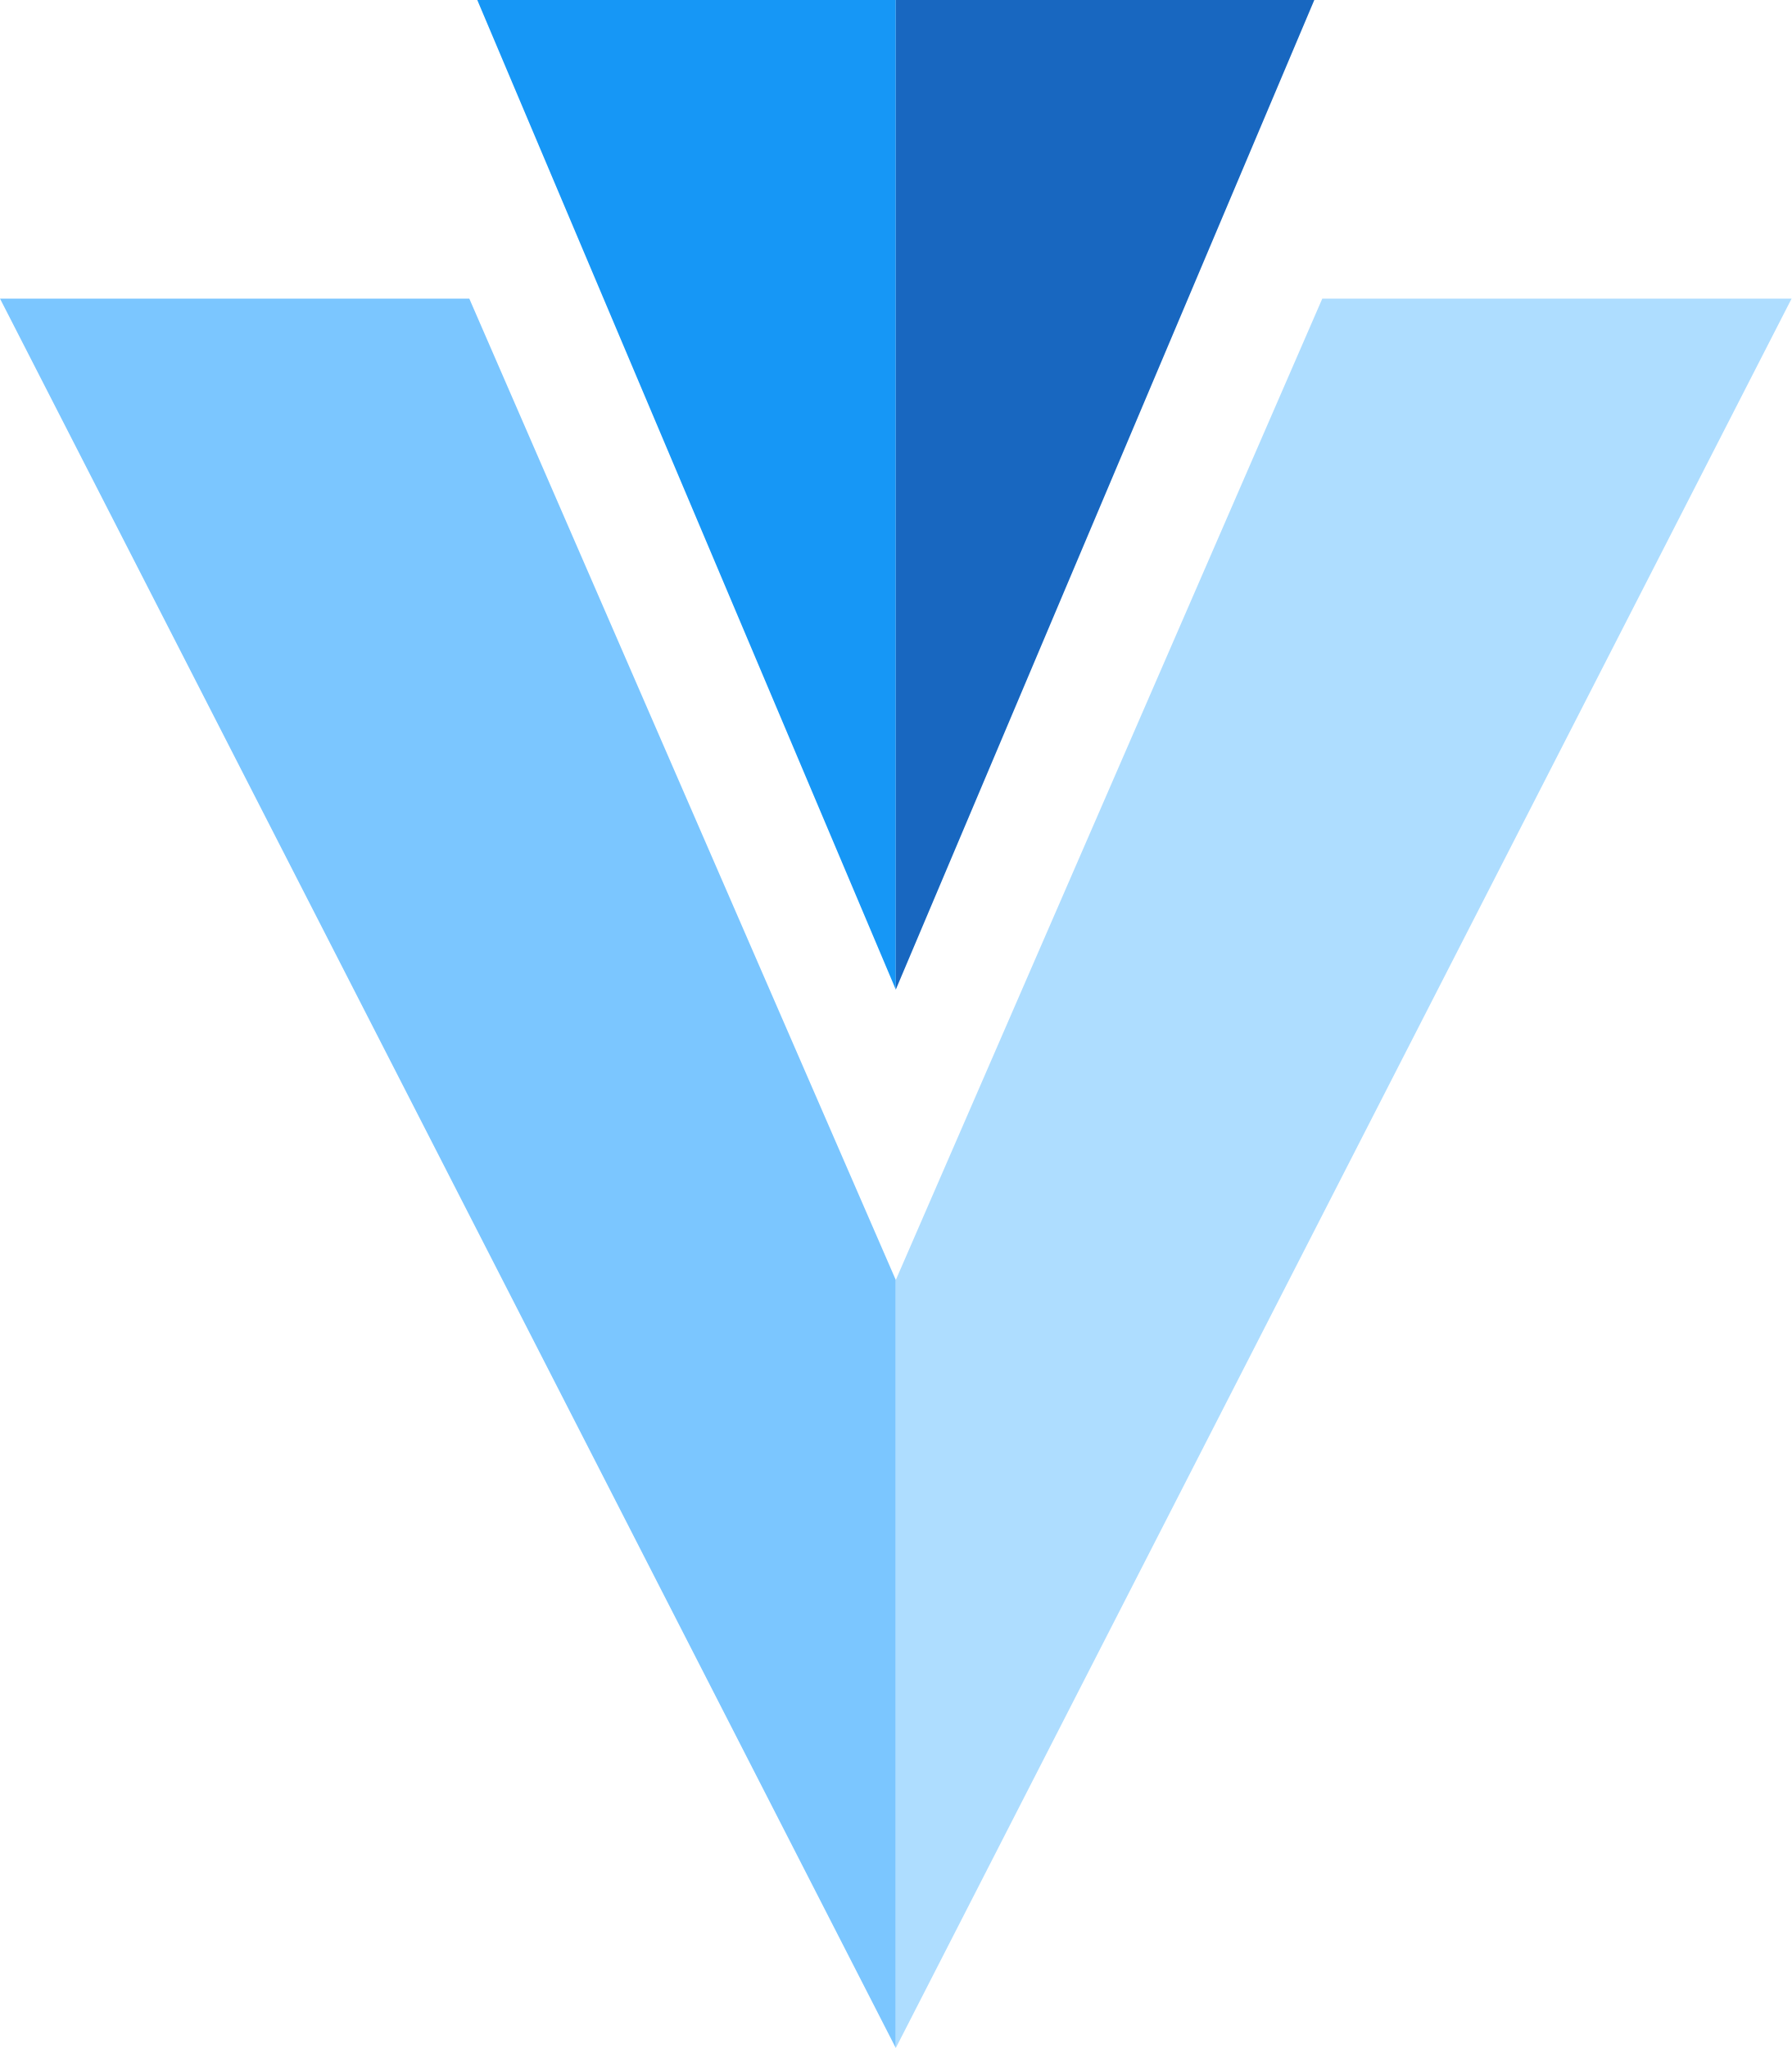
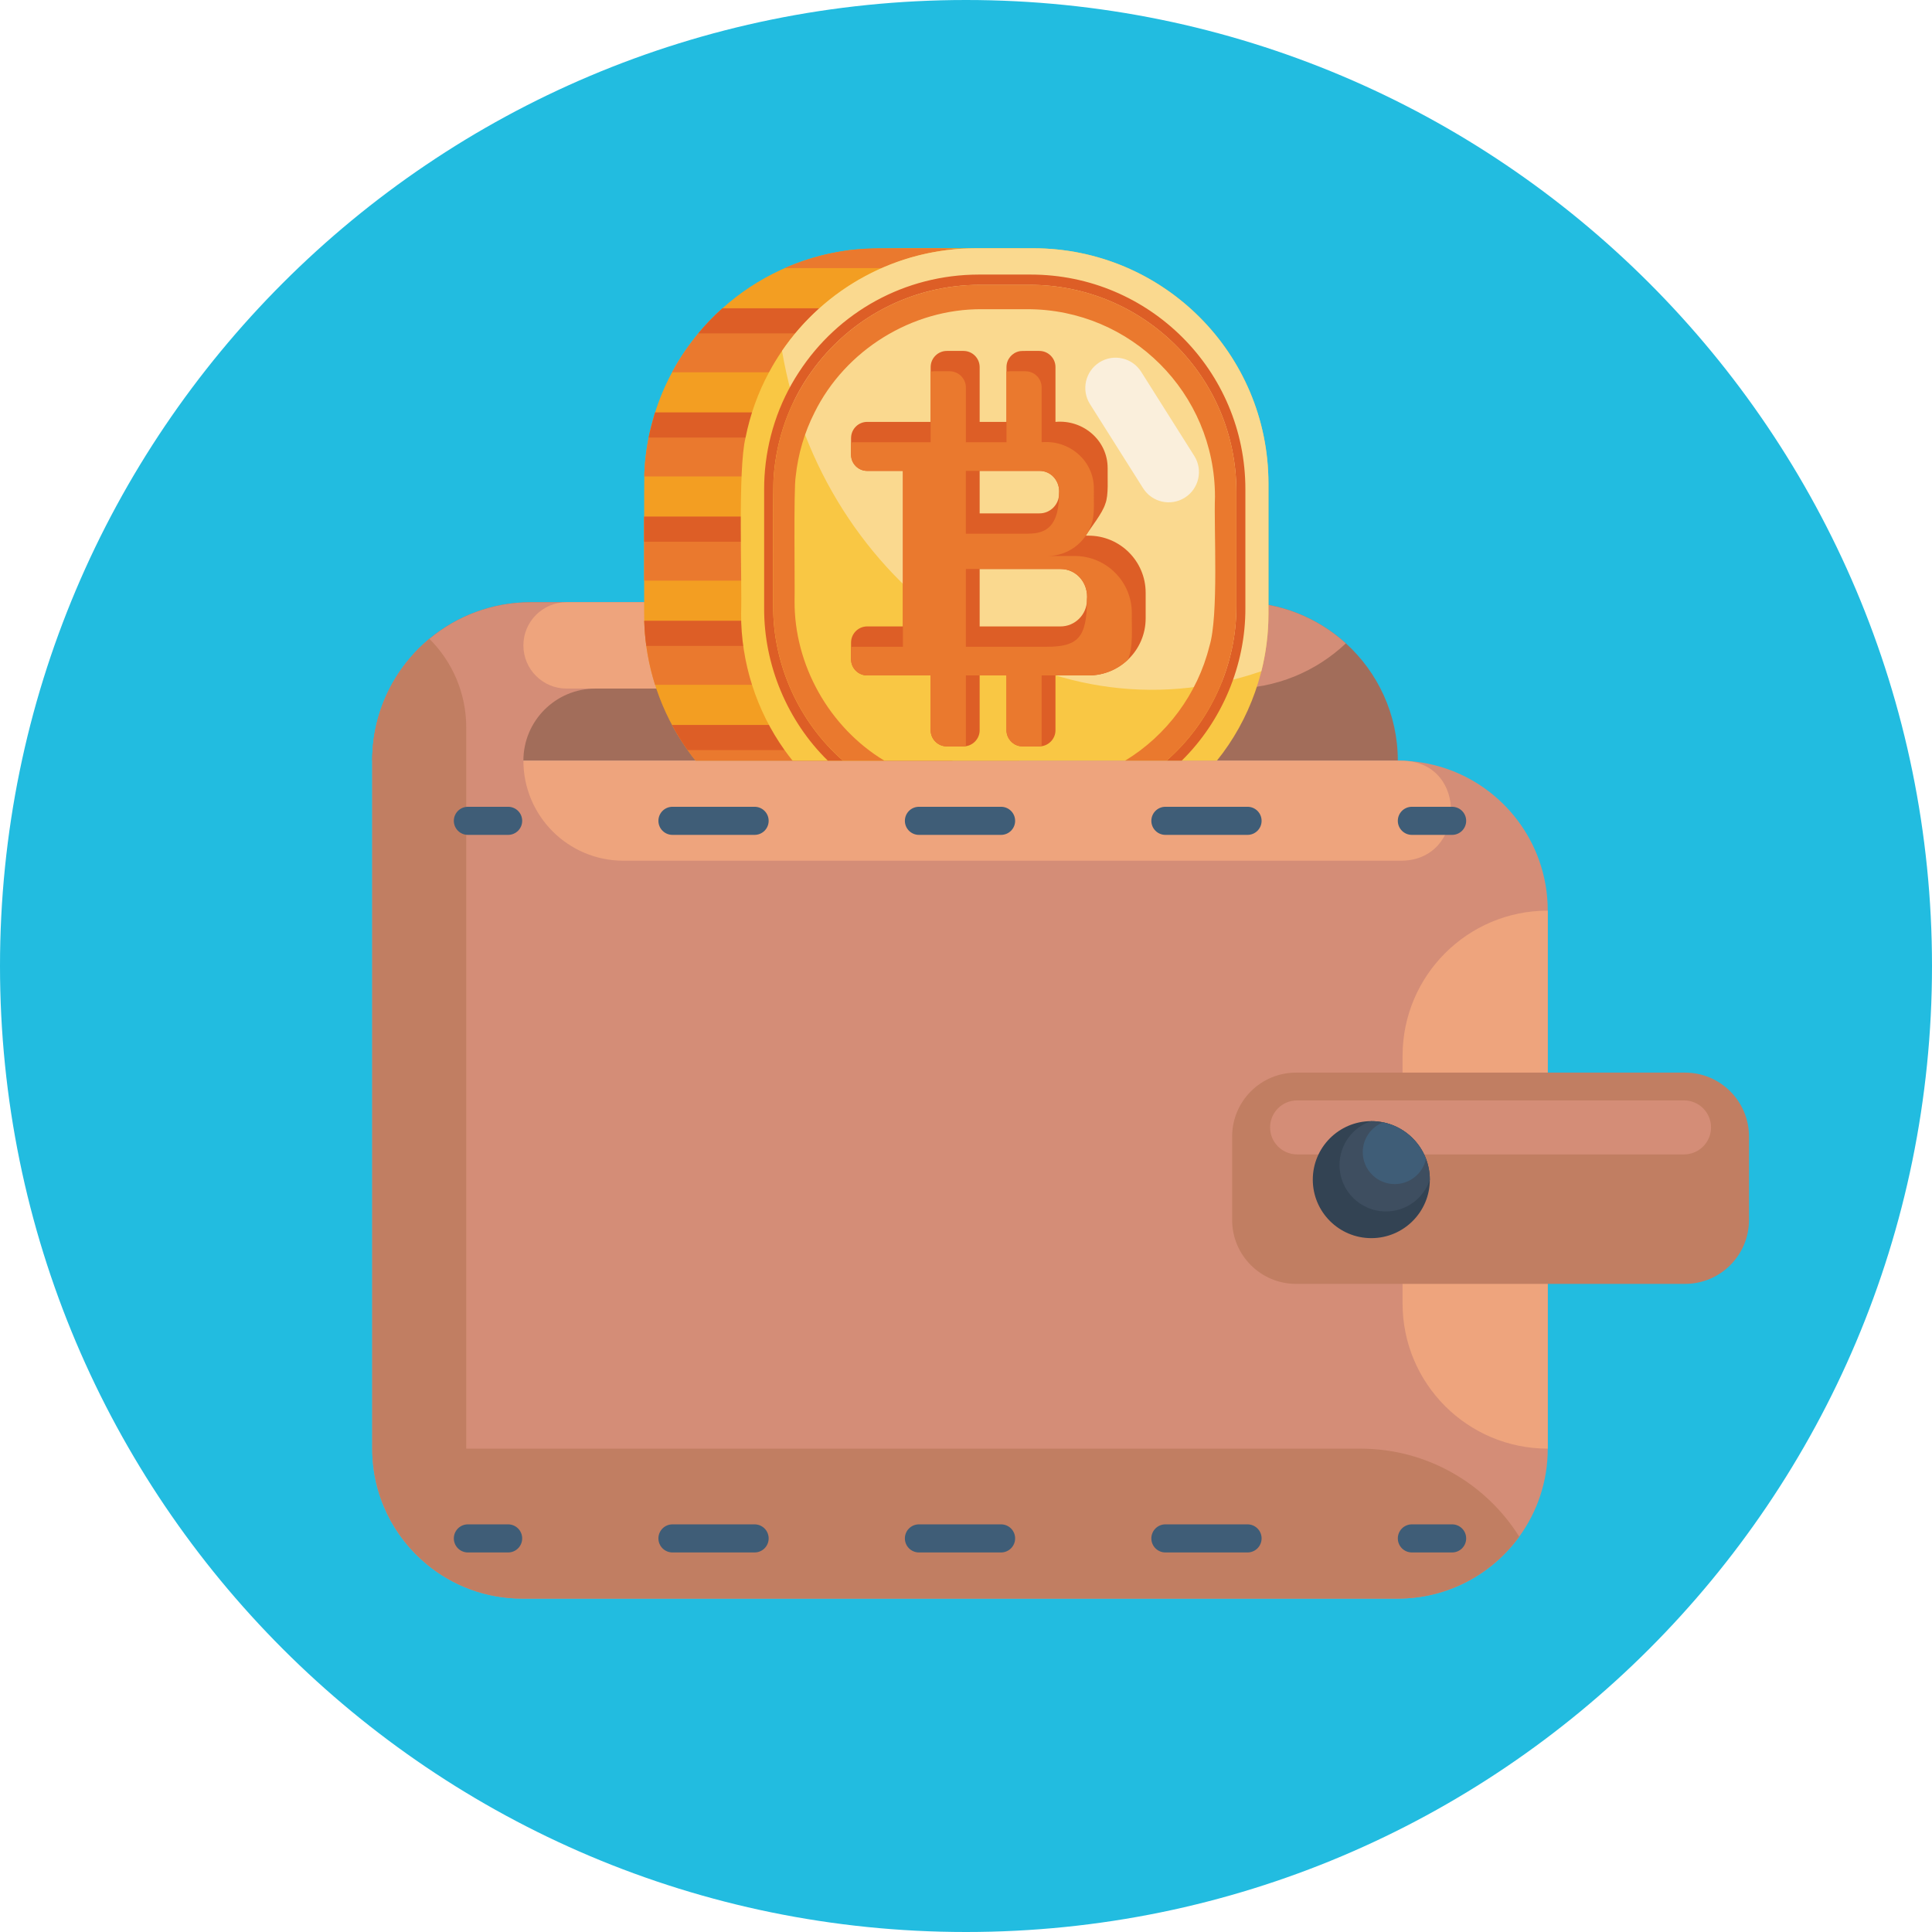
- <svg xmlns="http://www.w3.org/2000/svg" id="Layer_1" data-name="Layer 1" viewBox="0 0 87.5 100">
-   <defs>
-     <style>.cls-1{fill:#1697f6;}.cls-2{fill:#7bc6ff;}.cls-3{fill:#1867c0;}.cls-4{fill:#aeddff;}</style>
-   </defs>
-   <polyline class="cls-1" points="43.75 0 23.31 0 43.75 48.32" />
-   <polygon class="cls-2" points="43.75 62.5 43.75 100 0 14.58 22.92 14.58 43.75 62.5" />
-   <polyline class="cls-3" points="43.75 0 64.19 0 43.75 48.32" />
-   <polygon class="cls-4" points="64.58 14.58 87.5 14.58 43.75 100 43.75 62.5 64.58 14.58" />
+ <svg xmlns="http://www.w3.org/2000/svg" id="Icons" enable-background="new 0 0 512 512" height="512" viewBox="0 0 512 512" width="512">
+   <g>
+     <circle cx="256" cy="256" fill="#22bce0" r="256" />
+     <g>
+       <g>
+         <g>
+           <path d="m370.436 201.579h-271.789c0-6.88 1.659-13.367 4.583-19.098 2.01-3.935 4.626-7.497 7.709-10.591 7.178-7.167 16.94-11.761 27.765-12.25.638-.032 1.276-.043 1.925-.043h187.814c10.857 0 20.768 4.126 28.222 10.9h.011c8.454 7.687 13.76 18.768 13.76 31.082z" fill="#a26d5a" />
+           <path d="m410.174 241.328v142.578c0 8.72-2.807 16.77-7.56 23.32-7.22 9.953-18.949 16.419-32.178 16.419h-232.05c-9.592 0-18.386-3.392-25.255-9.06-8.847-7.284-14.483-18.322-14.483-30.678v-182.328c0-6.88 1.659-13.367 4.583-19.098 2.01-3.935 4.626-7.497 7.709-10.591.914-.904 1.861-1.776 2.85-2.595 7.274-6.051 16.631-9.698 26.84-9.698h187.814c10.857 0 20.768 4.126 28.222 10.9-7.869 7.433-18.471 11.984-30.136 11.984h-168.727c-5.274 0-10.049 2.137-13.505 5.593s-5.593 8.231-5.593 13.505h231.731c17.312 0 32.04 11.07 37.484 26.521 1.457 4.136 2.254 8.591 2.254 13.228z" fill="#d48d77" />
+           <path d="m372.051 201.611c17.14.685 16.36 26.488-.793 26.488h-206.033c-7.327 0-13.962-2.967-18.758-7.763-4.796-4.806-7.763-11.431-7.763-18.758h231.731c.542.001 1.08.012 1.616.033z" fill="#eea47d" />
+           <path d="m360.493 383.905h-236.931v-191.078c0-9.198-3.732-17.524-9.772-23.533-.989.819-1.935 1.691-2.85 2.595-3.084 3.094-5.7 6.657-7.709 10.591-2.924 5.732-4.583 12.218-4.583 19.098v182.327c0 12.356 5.636 23.394 14.483 30.678 6.869 5.668 15.664 9.06 25.255 9.06h232.05c13.229 0 24.958-6.465 32.178-16.419-8.794-14.003-24.373-23.319-42.121-23.319z" fill="#c17e62" />
+           <path d="m315.087 182.48h-164.94c-6.319 0-11.442-5.123-11.442-11.442 0-6.319 5.123-11.442 11.442-11.442h164.941c6.319 0 11.442 5.123 11.442 11.442-.001 6.32-5.124 11.442-11.443 11.442z" fill="#eea47d" />
+           <path d="m410.174 383.905v-142.578c-21.251 0-38.478 17.227-38.478 38.478v65.622c.001 21.251 17.228 38.478 38.478 38.478z" fill="#eea47d" />
+           <g>
+             <g>
+               <g>
+                 <path d="m134.662 411.415h-10.67c-2.055 0-3.722-1.666-3.722-3.722s1.667-3.722 3.722-3.722h10.67c2.055 0 3.722 1.666 3.722 3.722s-1.667 3.722-3.722 3.722z" fill="#3f5d77" />
+               </g>
+               <g>
+                 <path d="m330.614 411.415h-21.772c-2.055 0-3.722-1.666-3.722-3.722s1.667-3.722 3.722-3.722h21.772c2.055 0 3.722 1.666 3.722 3.722s-1.667 3.722-3.722 3.722zm-65.317 0h-21.772c-2.055 0-3.722-1.666-3.722-3.722s1.667-3.722 3.722-3.722h21.772c2.055 0 3.722 1.666 3.722 3.722s-1.667 3.722-3.722 3.722zm-65.317 0h-21.772c-2.055 0-3.722-1.666-3.722-3.722s1.667-3.722 3.722-3.722h21.772c2.055 0 3.722 1.666 3.722 3.722s-1.667 3.722-3.722 3.722z" fill="#3f5d77" />
+               </g>
+               <g>
+                 <path d="m384.829 411.415h-10.67c-2.055 0-3.722-1.666-3.722-3.722s1.667-3.722 3.722-3.722h10.67c2.055 0 3.722 1.666 3.722 3.722s-1.667 3.722-3.722 3.722z" fill="#3f5d77" />
+               </g>
+             </g>
+             <g>
+               <g>
+                 <path d="m134.662 221.251h-10.67c-2.055 0-3.722-1.666-3.722-3.722s1.667-3.722 3.722-3.722h10.67c2.055 0 3.722 1.666 3.722 3.722s-1.667 3.722-3.722 3.722z" fill="#3f5d77" />
+               </g>
+               <g>
+                 <path d="m330.614 221.251h-21.772c-2.055 0-3.722-1.666-3.722-3.722s1.667-3.722 3.722-3.722h21.772c2.055 0 3.722 1.666 3.722 3.722s-1.667 3.722-3.722 3.722zm-65.317 0h-21.772c-2.055 0-3.722-1.666-3.722-3.722s1.667-3.722 3.722-3.722h21.772c2.055 0 3.722 1.666 3.722 3.722s-1.667 3.722-3.722 3.722zm-65.317 0h-21.772c-2.055 0-3.722-1.666-3.722-3.722s1.667-3.722 3.722-3.722h21.772c2.055 0 3.722 1.666 3.722 3.722s-1.667 3.722-3.722 3.722z" fill="#3f5d77" />
+               </g>
+               <g>
+                 <path d="m384.829 221.251h-10.67c-2.055 0-3.722-1.666-3.722-3.722s1.667-3.722 3.722-3.722h10.67c2.055 0 3.722 1.666 3.722 3.722s-1.667 3.722-3.722 3.722z" fill="#3f5d77" />
+               </g>
+             </g>
+           </g>
+         </g>
+         <g>
+           <g>
+             <path d="m446.556 284.254h-103.08c-9.36 0-16.947 7.588-16.947 16.947v22.094c0 9.36 7.588 16.947 16.947 16.947h103.079c9.36 0 16.947-7.588 16.947-16.947v-22.094c.001-9.359-7.587-16.947-16.946-16.947z" fill="#c17e62" />
+             <path d="m446.29 291.62h-102.548c-3.951 0-7.154 3.203-7.154 7.154 0 3.951 3.203 7.154 7.154 7.154h102.548c3.951 0 7.154-3.203 7.154-7.154 0-3.951-3.203-7.154-7.154-7.154z" fill="#d48d77" />
+           </g>
+           <g>
+             <path d="m378.922 312.617v.053c-.032 8.539-6.965 15.451-15.504 15.451-8.571 0-15.515-6.944-15.515-15.504 0-8.528 6.891-15.451 15.419-15.504h.096c1.074 0 2.116.106 3.126.319 5.232 1.063 9.496 4.775 11.368 9.666.648 1.712 1.01 3.573 1.01 5.519z" fill="#334353" />
+             <path d="m378.922 312.617v.053c-1.627 4.87-6.232 8.379-11.644 8.379-6.795 0-12.293-5.508-12.293-12.293 0-5.402 3.488-9.996 8.337-11.644h.096c8.56.001 15.504 6.944 15.504 15.505z" fill="#3e4e60" />
+             <path d="m377.912 307.098c-.819 3.828-4.222 6.699-8.294 6.699-4.679 0-8.475-3.796-8.475-8.475 0-3.594 2.244-6.657 5.402-7.89 5.231 1.063 9.495 4.774 11.367 9.666z" fill="#3f5d77" />
+           </g>
+         </g>
+       </g>
+       <g>
+         <g>
+           <g>
+             <path d="m270.143 65.798v135.78h-85.794c-.726-.913-1.465-1.833-2.118-2.796-.447-.641-.883-1.284-1.307-1.927-.019-.01-.029-.029-.029-.038-6.645-10.036-10.215-22.096-10.19-34.148.037-2.036-.101-37.121.105-38.184.285-5.141 1.237-10.265 2.786-15.17h.01c1.16-3.716 2.683-7.287 4.503-10.658 1.018-1.968 2.198-3.837 3.444-5.667v-.01c2.062-2.969 4.332-5.798 6.879-8.368 0-.029.01-.029.01-.01.009-.029.009-.038.019-.029.01-.029.019-.038.029-.029.954-1.002 1.939-1.918 2.958-2.843h.01c9.04-8.156 20.693-13.627 32.812-15.285 5.866-1.172 39.312-.42 45.873-.618z" fill="#f39e22" />
+             <g>
+               <path d="m170.701 136.915h65.73v16.961h-65.73z" fill="#ea792e" />
+               <path d="m170.701 136.915h65.73v6.658h-65.73z" fill="#dd5e26" />
+             </g>
+             <g>
+               <path d="m236.431 164.526v16.956h-62.833c-1.726-5.425-2.701-11.192-2.864-16.956z" fill="#ea792e" />
+               <path d="m236.431 164.526v6.652h-65.146c-.303-2.181-.49-4.4-.551-6.652z" fill="#dd5e26" />
+             </g>
+             <g>
+               <path d="m252.406 192.132v9.446h-68.057c-.726-.913-1.465-1.833-2.118-2.796-.448-.648-.897-1.295-1.317-1.946-1.03-1.512-1.936-3.102-2.815-4.704z" fill="#ea792e" />
+               <path d="m252.406 192.132v6.652h-70.174c-1.514-2.12-2.897-4.345-4.136-6.652z" fill="#dd5e26" />
+             </g>
+             <g>
+               <path d="m236.431 109.309v16.956h-65.702c.12-5.754 1.214-11.501 2.869-16.956z" fill="#ea792e" />
+               <path d="m236.431 109.309v6.652h-64.54c.237-1.489 1.3-5.151 1.707-6.652z" fill="#dd5e26" />
+             </g>
+             <g>
+               <path d="m253.007 81.698v16.961h-74.915c3.432-6.378 7.968-12.134 13.36-16.961z" fill="#ea792e" />
+               <path d="m253.007 81.698v6.652h-67.96c1.966-2.373 4.108-4.598 6.404-6.652z" fill="#dd5e26" />
+             </g>
+             <g>
+               <path d="m265.827 68.349v2.698h-57.866c7.671-3.381 16.157-5.254 25.084-5.254h15.072c6.151.001 12.098.893 17.71 2.556z" fill="#ea792e" />
+             </g>
+           </g>
+           <path d="m336.148 128.13v34.529c.05 14.163-4.912 28.1-13.653 38.918h-112.462c-.735-.906-1.431-1.841-2.109-2.786 0 0 0-.01-.01-.01-7.452-10.455-11.558-23.216-11.516-36.113.301-9.031-.916-38.295 1.183-46.704 1.202-6.046 3.302-11.936 6.221-17.308 1.04-1.956 2.195-3.845 3.444-5.667v-.009c.288-.424.582-.835.887-1.25 0 0-.01-.01.01-.01.162-.229.334-.468.515-.697-.005-.029.025-.053.048-.076 0-.019.019-.038.048-.057 0-.019.01-.038.038-.057 0 0-.01-.01.019-.01-.019-.01-.01-.019.01-.029.309-.416.62-.845.964-1.25 1.171-1.492 2.415-2.937 3.74-4.322 1.155-1.217 2.373-2.393 3.616-3.521h.01c9.961-8.979 22.898-14.591 36.275-15.676 0 0 .01-.01.019 0 .01-.01.01 0 .01 0s.01-.01.019 0c3.604-.406 16.51-.17 20.342-.229 34.425.002 62.332 27.909 62.332 62.334z" fill="#f9c744" />
+           <path d="m336.152 128.129v34.533c0 5.25-.65 10.347-1.874 15.219-57.655 19.926-116.548-23.087-127.034-84.897 11.225-16.417 30.102-27.19 51.493-27.19h15.075c34.431 0 62.34 27.909 62.34 62.335z" fill="#fad98f" />
+           <path d="m291.359 96.027c-3.746 2.365-4.865 7.318-2.501 11.064l14.071 22.291c2.365 3.746 7.318 4.865 11.064 2.501 3.746-2.365 4.865-7.318 2.501-11.064l-14.071-22.291c-2.365-3.746-7.319-4.866-11.064-2.501z" fill="#faefdc" />
+           <g>
+             <path d="m273.148 72.763h-13.749c-19.591.029-37.276 9.866-47.696 25.895-.01 0-.01.01-.01.01-5.392 8.222-8.503 17.744-9.093 27.603-.067 1.116-.096 2.242-.096 3.378v31.505c-.063 15.059 6.147 29.922 16.878 40.426h4.007c-11.667-10.2-18.571-25.471-18.491-41.008.035-2.326-.124-32.984.143-34.301.712-9.938 4.116-19.528 9.875-27.602 0 0 0-.01.009-.01 10.212-14.431 26.718-23.178 44.729-23.175h13.233c30.246 0 54.766 24.511 54.766 54.747v30.341c.076 15.588-6.874 30.841-18.5 41.008h4.017c10.666-10.478 16.928-25.3 16.869-40.426v-31.505c.003-31.421-25.472-56.886-56.891-56.886z" fill="#dd5e26" />
+             <path d="m272.891 75.482h-13.233c-18.007-.002-34.521 8.743-44.729 23.175-.009 0-.009.01-.009.01-5.76 8.075-9.163 17.664-9.875 27.603-.238 1.261-.121 32.046-.143 34.301-.08 15.536 6.824 30.809 18.491 41.008h10.963c-14.569-8.8-23.928-25.328-23.786-42.411.1-3.909-.276-29.583.296-32.898.633-5.978 2.32-11.667 4.999-16.964 8.173-16.537 25.843-27.513 44.405-27.364h12.012c27.45 0 49.7 22.25 49.7 49.69-.323 8.573 1.036 31.625-1.488 39.663-3.123 12.566-11.299 23.596-22.317 30.284h10.982c11.628-10.168 18.575-25.42 18.5-41.008v-30.341c-.002-30.237-24.523-54.748-54.768-54.748z" fill="#ea792e" />
+           </g>
+         </g>
+         <g>
+           <path d="m288.481 141.955h-.735c1.364-2.19 4.42-5.956 5.162-8.415.947-2.308.555-6.925.63-9.417.045-7.441-6.531-12.987-13.825-12.318v-14.512c0-2.366-1.918-4.294-4.294-4.294-.661.028-4.715-.079-5.276.086-1.956.41-3.416 2.137-3.416 4.208v14.512h-7.108v-14.512c0-2.366-1.918-4.294-4.294-4.294h-4.399c-2.366 0-4.294 1.927-4.294 4.294v14.512h-16.811c-2.318 0-4.208 1.841-4.274 4.16-.01.048-.01.086-.01.134v4.398c0 2.376 1.918 4.294 4.284 4.294h9.465v41.218h-9.465c-2.366 0-4.284 1.918-4.284 4.294v4.398c0 2.376 1.918 4.294 4.284 4.294h16.811v14.512c0 2.366 1.927 4.294 4.294 4.294h4.399c2.325.015 4.306-1.908 4.294-4.294v-14.512h7.108v14.512c0 2.07 1.46 3.797 3.416 4.208.537.163 4.64.058 5.276.086 2.33.01 4.306-1.912 4.293-4.294v-14.512h8.768c8.332.004 15.132-6.765 15.132-15.132v-6.774c.001-8.36-6.783-15.134-15.131-15.134zm-13.024-17.164c3.253-.024 5.547 2.911 5.2 6.059.013 2.906-2.393 5.227-5.2 5.2h-15.838v-11.259zm12.595 34.186c.008 3.922-3.212 7.058-7.032 7.032h-21.401v-15.219h21.401c4.417-.012 7.485 3.907 7.032 8.187z" fill="#dd5e26" />
+           <path d="m284.817 147.346h-7.251c5.402-.006 9.998-3.466 11.659-8.349.985-2.331.582-6.959.658-9.484.045-7.445-6.537-12.99-13.835-12.318v-14.512c0-2.366-1.918-4.294-4.284-4.294-.407.012-4.755-.041-5.038.048v18.758h-10.762v-14.512c.012-2.383-1.985-4.3-4.294-4.294-.406.012-4.755-.042-5.038.048v18.758h-20.475c-.21 0-.42.019-.62.048v3.254c0 2.376 1.918 4.294 4.284 4.294h9.465v46.609h-13.129c-.21 0-.42.019-.62.048v3.254c0 2.376 1.918 4.294 4.284 4.294h16.811v14.512c0 2.366 1.927 4.294 4.294 4.294.416-.012 4.744.041 5.038-.048v-18.758h10.762v14.512c-.015 2.379 1.975 4.319 4.294 4.294.406-.013 4.746.043 5.028-.048v-18.758h12.432c4.017 0 7.681-1.565 10.39-4.141 1.531-3.154.992-8.916 1.078-12.375.001-8.36-6.773-15.134-15.131-15.134zm-28.852-22.555h19.493c3.252-.024 5.547 2.911 5.2 6.059 0 10.18-4.904 10.591-8.854 10.591h-15.838v-16.65zm32.087 34.186c0 10.028-2.433 12.423-10.686 12.423h-21.401v-20.61h25.055c4.417-.012 7.485 3.907 7.032 8.187z" fill="#ea792e" />
+         </g>
+       </g>
+     </g>
+   </g>
</svg>
